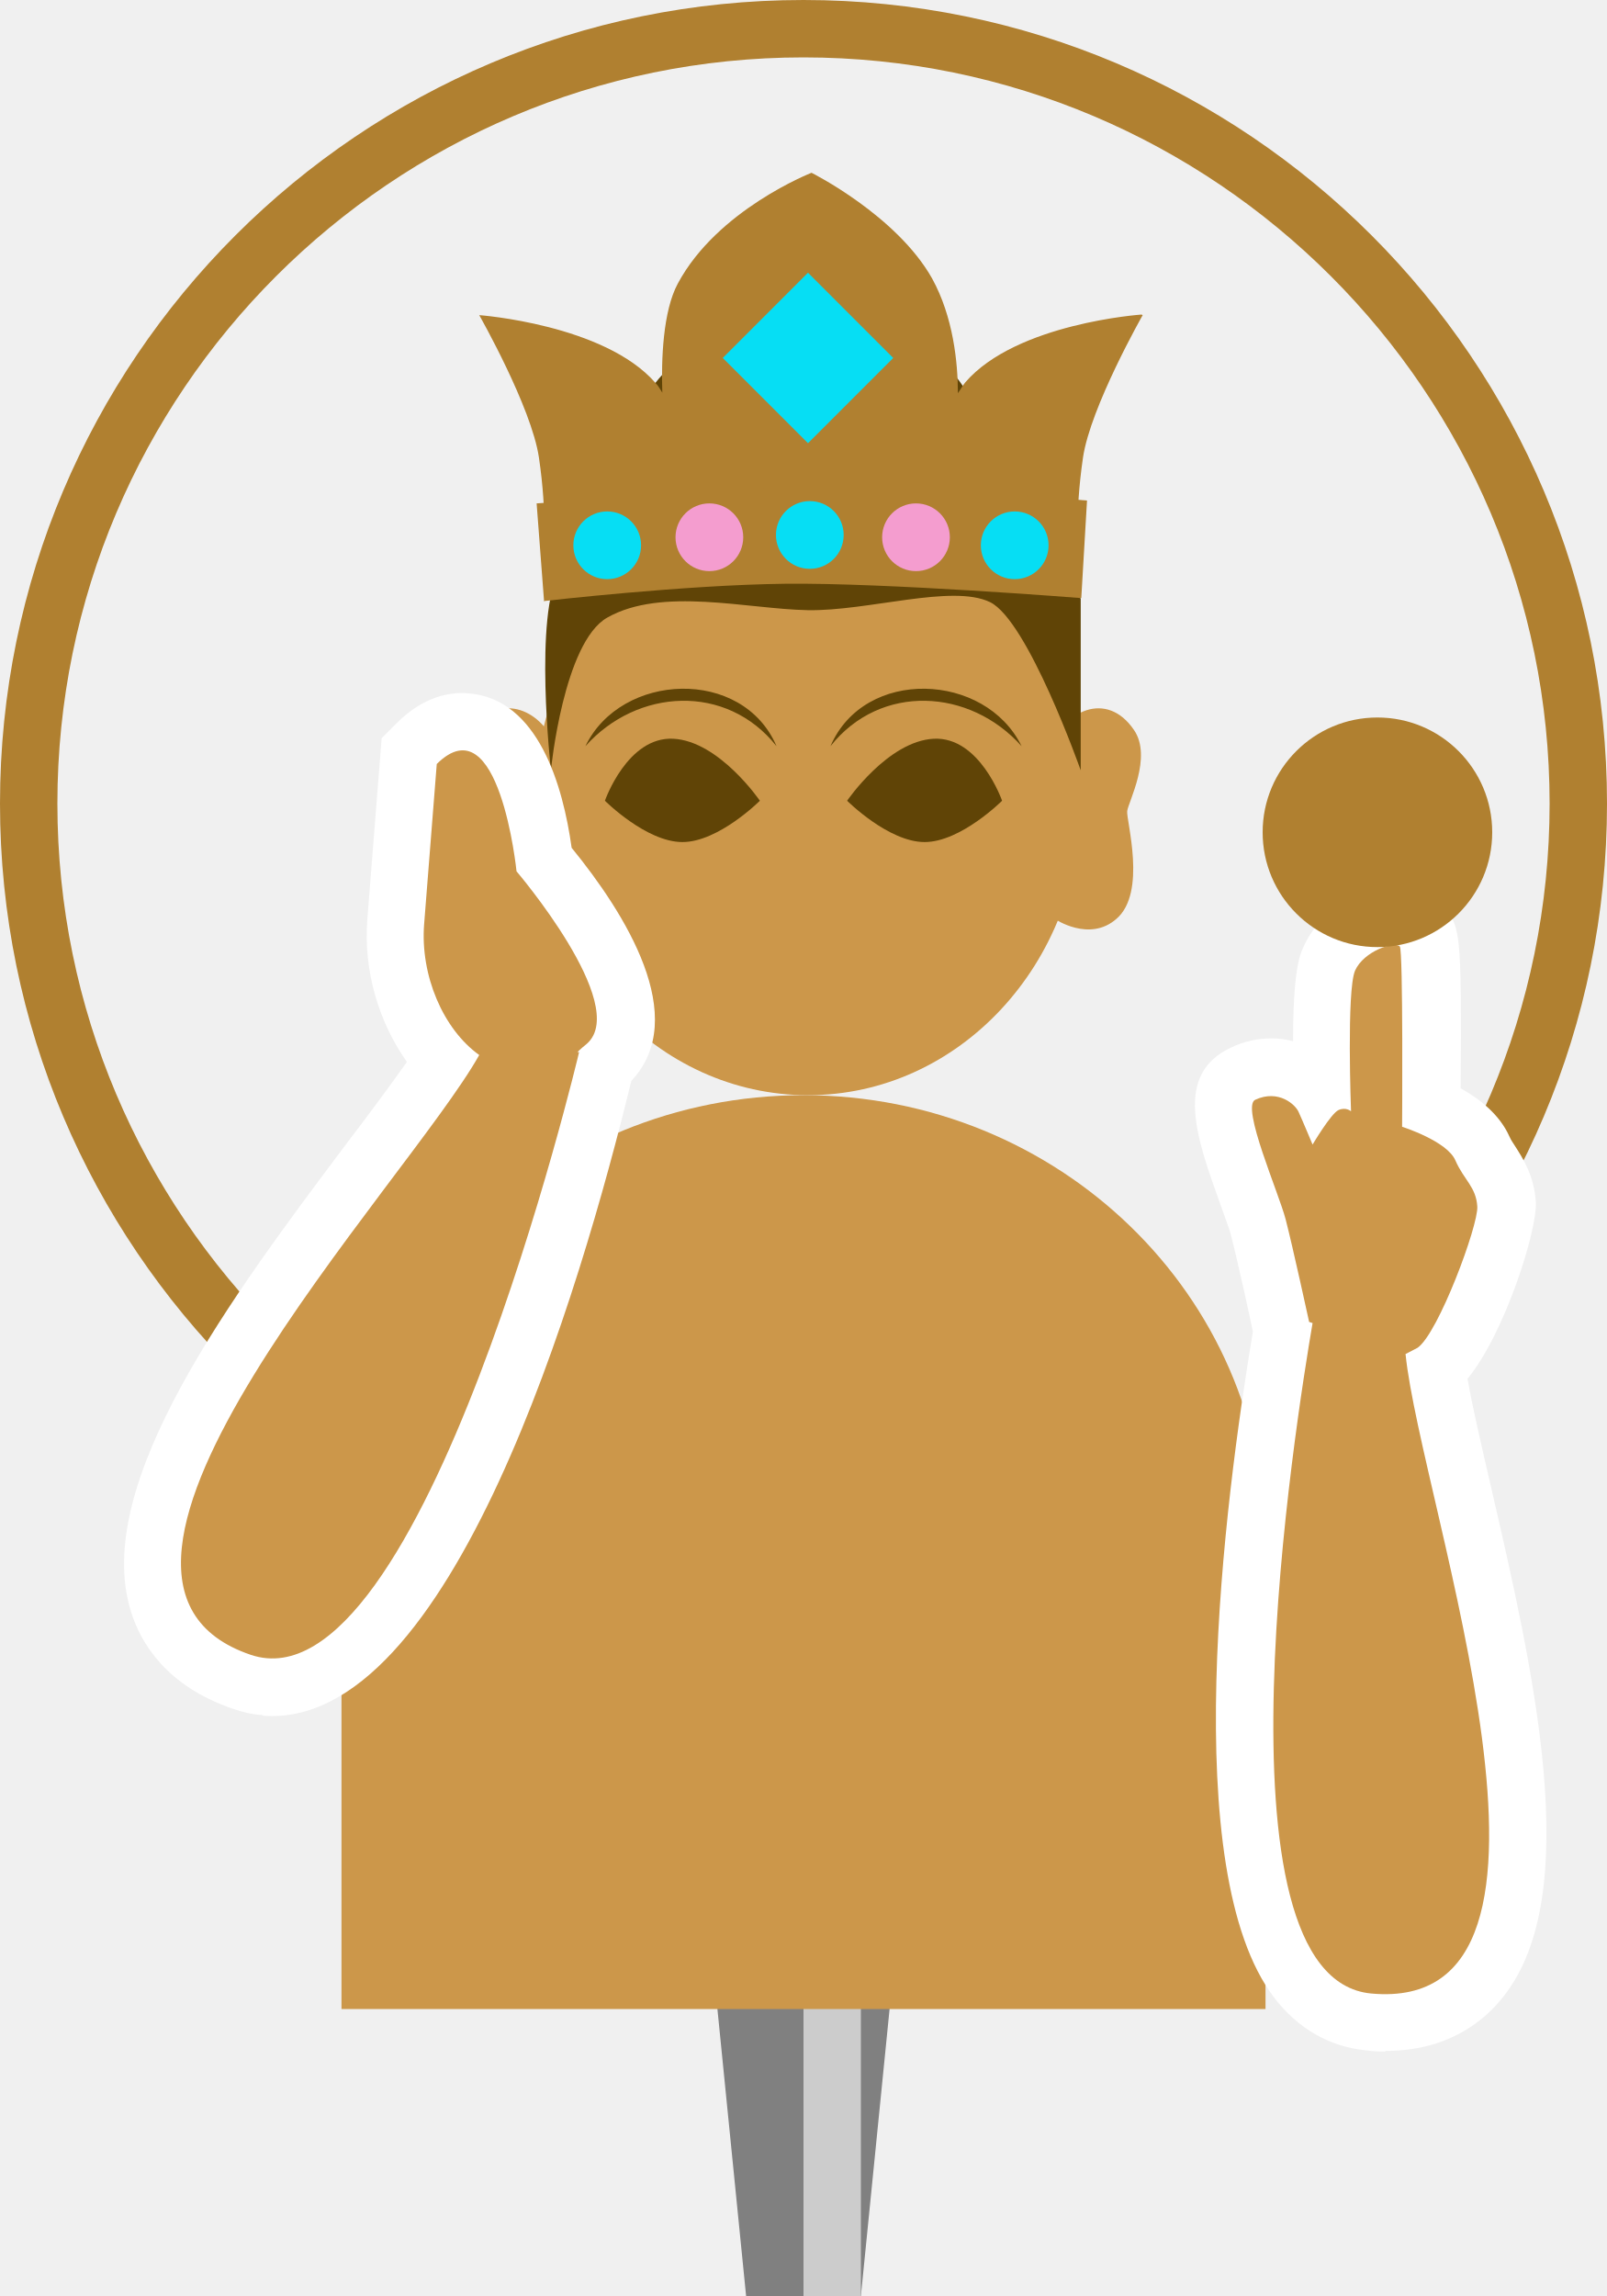
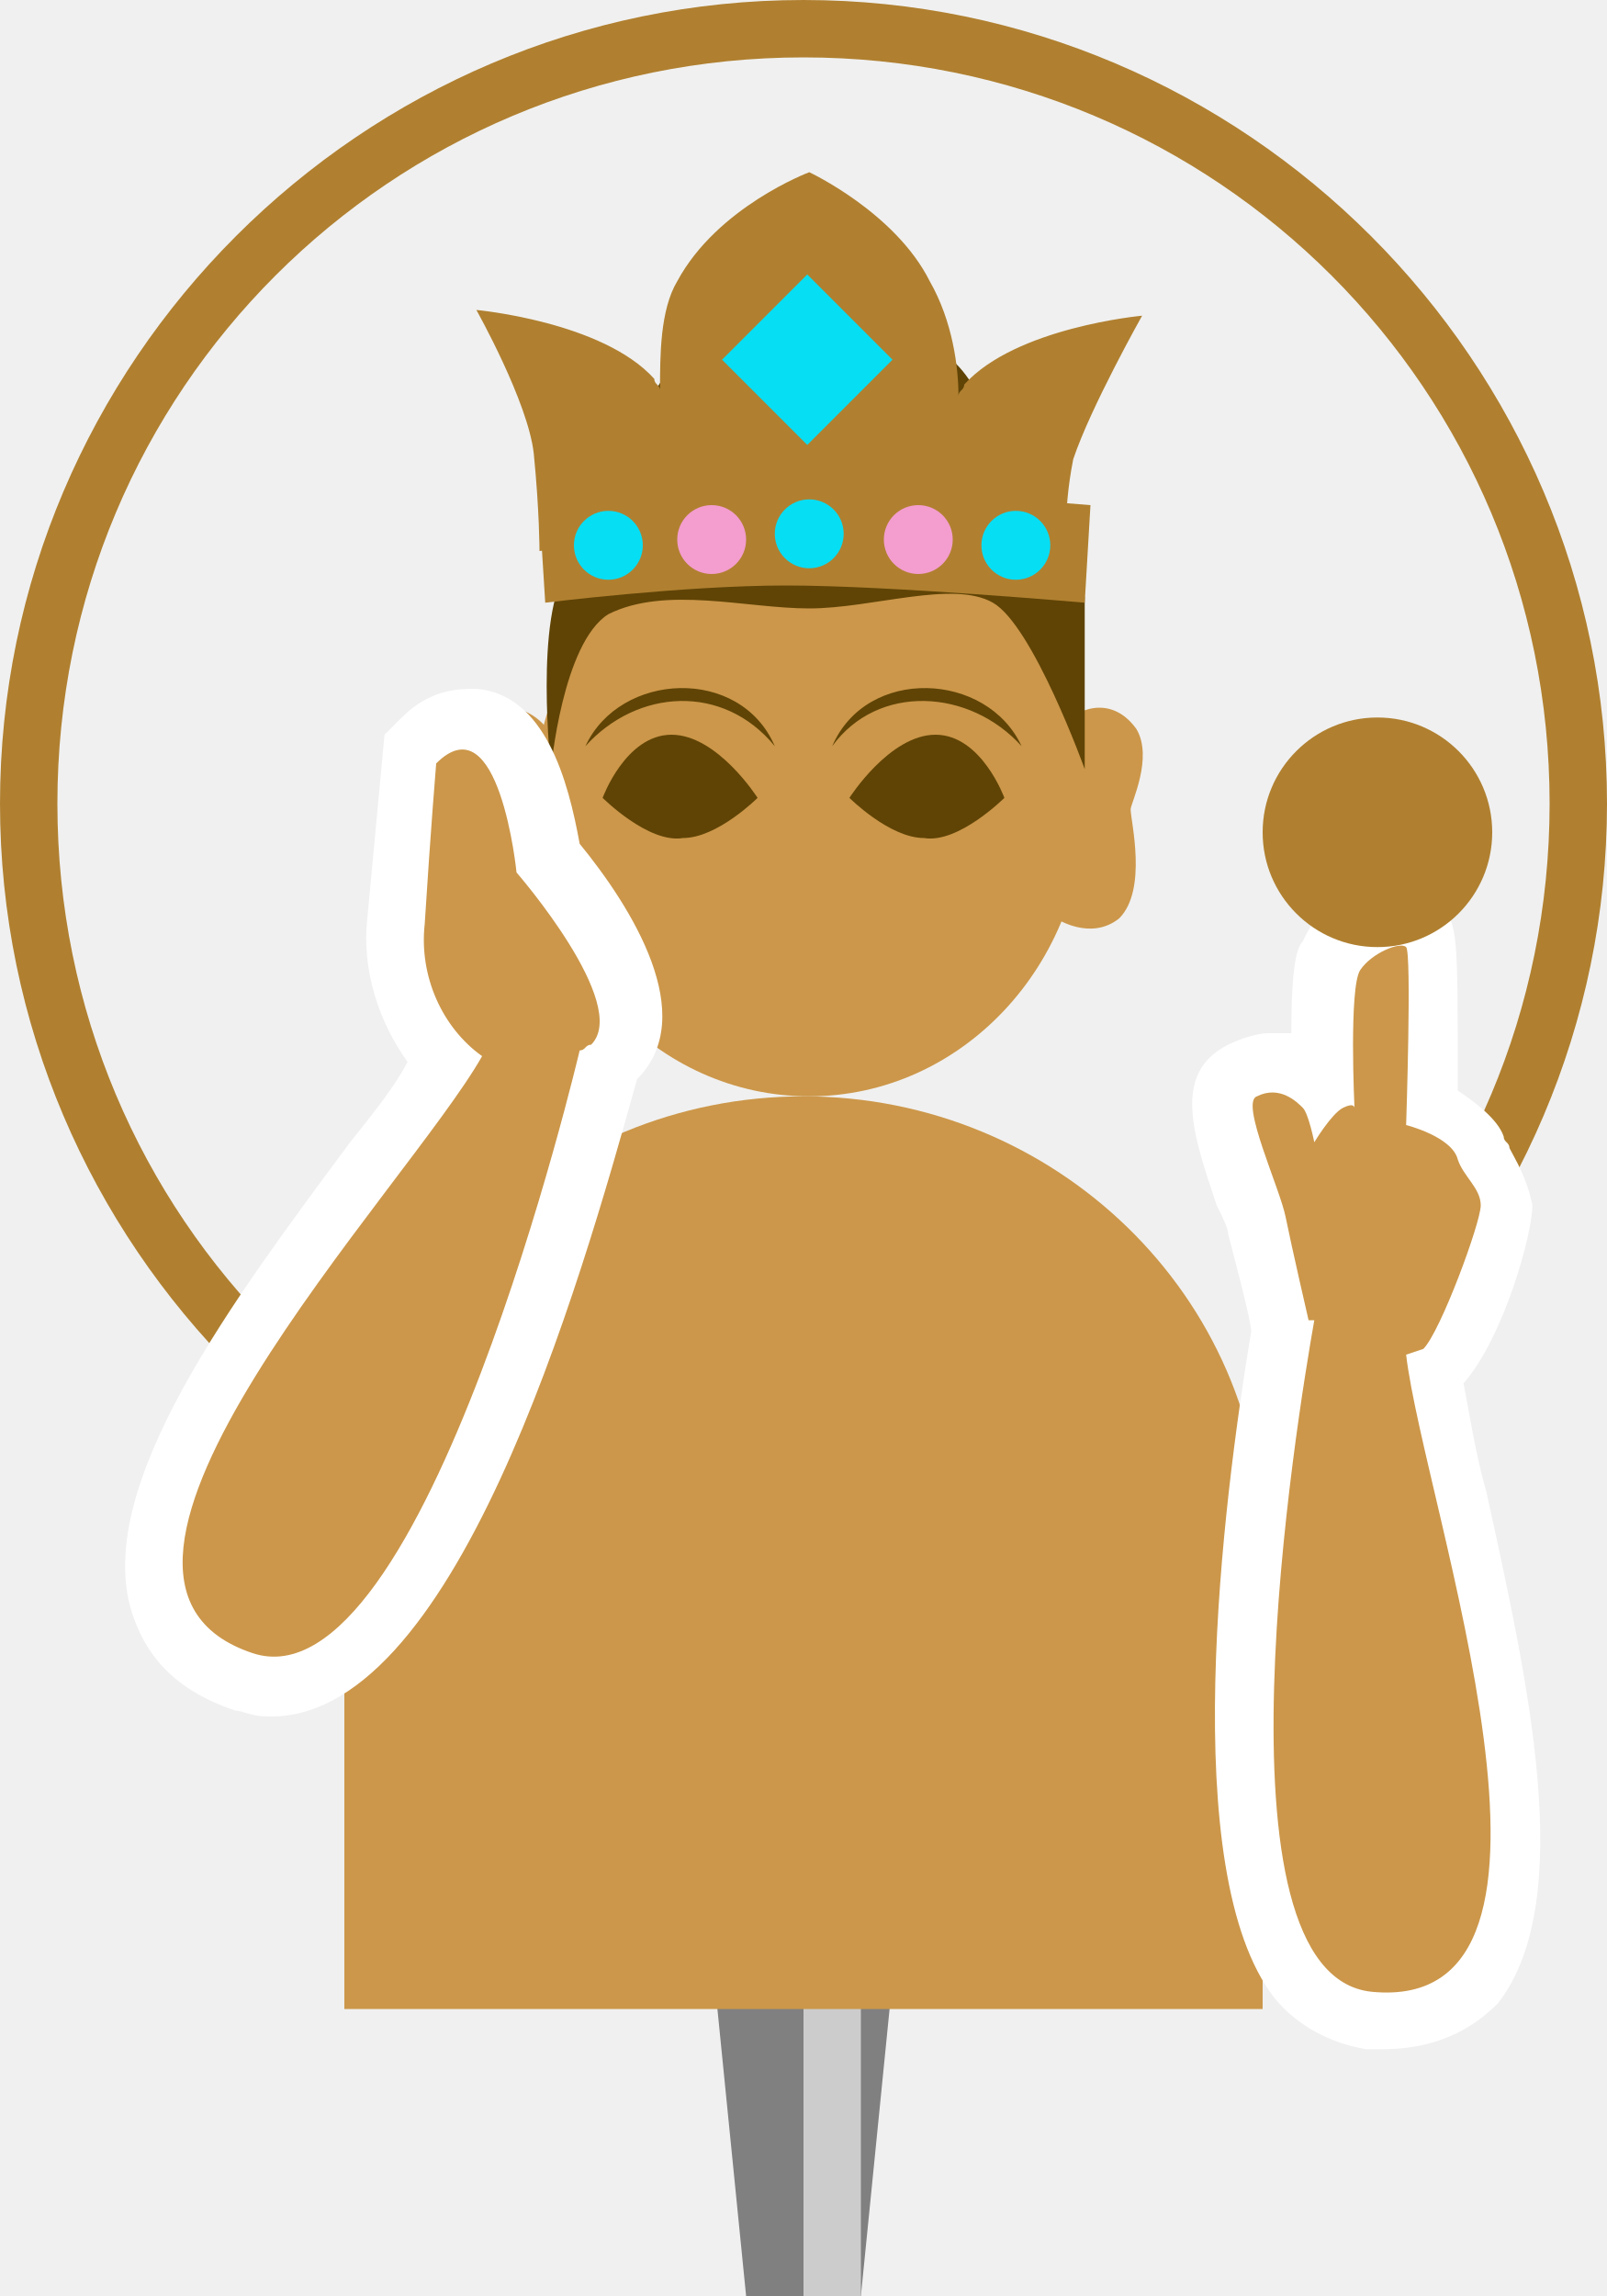
- <svg xmlns="http://www.w3.org/2000/svg" viewBox="0 0 28 40">
-   <defs>
-     <style>
-       .cls-1 {
-         fill: #fff;
-       }
- 
-       .cls-2 {
-         fill: #b08030;
-       }
- 
-       .cls-3 {
-         fill: #cc974a;
-       }
- 
-       .cls-4 {
-         fill: #604406;
-       }
- 
-       .cls-5 {
-         fill: #f49dcf;
-       }
- 
-       .cls-6 {
-         fill: gray;
-       }
- 
-       .cls-7 {
-         fill: #ccc;
-       }
- 
-       .cls-8 {
-         fill: #06def4;
-       }
-     </style>
-   </defs>
-   <g id="_ピン" data-name="ピン">
+ <svg xmlns="http://www.w3.org/2000/svg" version="1.1" x="0px" y="0px" viewBox="0 0 28 40" style="enable-background:new 0 0 28 40;" xml:space="preserve">
+   <style type="text/css">
+ 	.st0{display:none;}
+ 	.st1{fill:#808080;}
+ 	.st2{fill:#CCCCCC;}
+ 	.st3{fill:#B08030;}
+ 	.st4{fill:#CC974A;}
+ 	.st5{fill:#604406;}
+ 	.st6{fill:#06DEF4;}
+ 	.st7{fill:#F49DCF;}
+ 	.st8{fill:#FFFFFF;}
+ 	.st9{fill:#1B1464;}
+ 	.st10{fill:#2E3192;}
+ 	.st11{opacity:0.3;fill:#FFFFFF;}
+ 	.st12{fill:#FFCE00;}
+ 	.st13{fill:#868686;}
+ 	.st14{fill:#9E9E9E;}
+ 	.st15{fill:#464646;}
+ 	.st16{fill:#A0A0A0;}
+ 	.st17{fill:#BDBDBD;}
+ 	.st18{fill:#FF0000;}
+ 	.st19{fill:#F2F2F2;}
+ </style>
+   <g id="ガイド_00000162338702563158607440000009963323815856875396_" class="st0">
+ </g>
+   <g id="ピン">
    <g>
      <g>
-         <polygon class="cls-6" points="15 40 13 40 12 30 16 30 15 40" />
-         <rect class="cls-7" x="14" y="30" width="1" height="10" />
+         <polygon class="st1" points="15,40 13,40 12,30 16,30    " />
+         <rect x="14" y="30" class="st2" width="1" height="10" />
      </g>
      <g>
-         <rect class="cls-6" x="12" y="20" width="4" height="10" />
-         <rect class="cls-7" x="14" y="20" width="1" height="10" />
+         <rect x="12" y="20" class="st1" width="4" height="10" />
+         <rect x="14" y="20" class="st2" width="1" height="10" />
      </g>
    </g>
  </g>
-   <g id="_ノーマル" data-name="ノーマル">
-     <path id="_後輪" data-name="後輪" class="cls-2" d="M14,1c7.17,0,13,5.83,13,13s-5.83,13-13,13S1,21.17,1,14,6.83,1,14,1m0-1C6.27,0,0,6.27,0,14s6.27,14,14,14,14-6.27,14-14S21.73,0,14,0h0Z" />
-     <path id="_胴" data-name="胴" class="cls-3" d="M22.05,26.88c0-4.31-3.6-7.8-8.05-7.8s-8.05,3.49-8.05,7.8c0,.01,0,.03,0,.04h0v8.08H22.05v-8.08s0,0,0,0c0-.01,0-.03,0-.04Z" />
-     <path id="_右耳" data-name="右耳" class="cls-3" d="M9.69,13.03c-.21-.63-.97-1.02-1.45-.31-.32,.47,.1,1.25,.12,1.41s-.35,1.42,.19,1.88c.47,.41,1.07,0,1.07,0,0,0,.25-1.39,.23-1.97s-.17-1.01-.17-1.01Z" />
-     <path id="_左耳" data-name="左耳" class="cls-3" d="M18.31,13.03c.21-.63,.97-1.02,1.45-.31,.32,.47-.1,1.25-.12,1.41s.35,1.42-.19,1.88c-.47,.41-1.07,0-1.07,0,0,0-.25-1.39-.23-1.97s.17-1.01,.17-1.01Z" />
-     <ellipse id="_顔" data-name="顔" class="cls-3" cx="14.08" cy="13.96" rx="4.76" ry="5.12" />
-     <path id="_髪" data-name="髪" class="cls-4" d="M9.6,13.41s.22-2.22,.98-2.65c.95-.54,2.44-.15,3.49-.13s2.52-.46,3.18-.14,1.58,2.93,1.58,2.93v-2.99s-.36-.68-.83-.83-.72-1.38-.72-1.38c0,0-.14-1.42-.95-1.96s-1.02-.47-2.26-.47-1.65-.07-2.4,.61-.81,1.76-.81,1.76c0,0-.63,.99-1.1,1.76s-.16,3.5-.16,3.5Z" />
-     <g id="_宝冠" data-name="宝冠">
-       <path id="_宝冠上" data-name="宝冠上" class="cls-2" d="M19.89,5.48s-2.18,.15-3.07,1.18c-.05,.06-.08,.12-.13,.19,0-.53-.08-1.33-.45-2-.62-1.1-2.1-1.84-2.1-1.84,0,0-1.64,.64-2.33,1.93-.26,.48-.29,1.33-.27,1.9-.04-.06-.07-.12-.12-.17-.89-1.02-3.07-1.18-3.07-1.18,0,0,.91,1.6,1.04,2.48,.15,1.01,.08,1.72,.08,1.72l2.34-.26,.03,.25,4.54-.03,.03-.23,2.38,.27s-.07-.7,.08-1.72c.13-.88,1.04-2.48,1.04-2.48Z" />
-       <path id="_宝冠下" data-name="宝冠下" class="cls-2" d="M9.49,10.47s2.43-.28,4.19-.3,5.16,.25,5.16,.25l.1-1.7s-3.45-.29-4.92-.24-4.67,.29-4.67,.29l.13,1.71Z" />
-       <g id="_宝石" data-name="宝石">
-         <circle class="cls-8" cx="14.11" cy="9.32" r=".59" />
-         <circle class="cls-5" cx="12.36" cy="9.36" r=".59" />
-         <circle class="cls-8" cx="10.58" cy="9.5" r=".59" />
-         <circle class="cls-5" cx="15.96" cy="9.36" r=".59" />
-         <circle class="cls-8" cx="17.68" cy="9.5" r=".59" />
+   <g id="ノーマル">
+     <path id="後輪" class="st3" d="M14,1c7.2,0,13,5.8,13,13s-5.8,13-13,13S1,21.2,1,14S6.8,1,14,1 M14,0C6.3,0,0,6.3,0,14   s6.3,14,14,14s14-6.3,14-14S21.7,0,14,0L14,0z" />
+     <path id="胴_00000106126689990679698960000017638745134668276359_" class="st4" d="M22,26.9c0-4.3-3.6-7.8-8-7.8s-8,3.5-8,7.8   c0,0,0,0,0,0h0V35H22L22,26.9L22,26.9C22,26.9,22,26.9,22,26.9z" />
+     <path id="右耳" class="st4" d="M9.7,13c-0.2-0.6-1-1-1.5-0.3c-0.3,0.5,0.1,1.3,0.1,1.4S8,15.5,8.6,16c0.5,0.4,1.1,0,1.1,0   s0.3-1.4,0.2-2C9.8,13.4,9.7,13,9.7,13z" />
+     <path id="左耳" class="st4" d="M18.3,13c0.2-0.6,1-1,1.5-0.3c0.3,0.5-0.1,1.3-0.1,1.4c0,0.2,0.3,1.4-0.2,1.9   c-0.5,0.4-1.1,0-1.1,0s-0.3-1.4-0.2-2C18.2,13.4,18.3,13,18.3,13z" />
+     <ellipse id="顔_00000158729306056619698010000004512639797464009357_" class="st4" cx="14.1" cy="14" rx="4.8" ry="5.1" />
+     <path id="髪" class="st5" d="M9.6,13.4c0,0,0.2-2.2,1-2.7c1-0.5,2.4-0.1,3.5-0.1s2.5-0.5,3.2-0.1s1.6,2.9,1.6,2.9v-3   c0,0-0.4-0.7-0.8-0.8s-0.7-1.4-0.7-1.4s-0.1-1.4-0.9-2s-1-0.5-2.3-0.5s-1.7-0.1-2.4,0.6s-0.8,1.8-0.8,1.8s-0.6,1-1.1,1.8   C9.3,10.7,9.6,13.4,9.6,13.4z" />
+     <g id="宝冠">
+       <path id="宝冠上" class="st3" d="M19.9,5.5c0,0-2.2,0.2-3.1,1.2c0,0.1-0.1,0.1-0.1,0.2c0-0.5-0.1-1.3-0.5-2    C15.6,3.7,14.1,3,14.1,3s-1.6,0.6-2.3,1.9c-0.3,0.5-0.3,1.3-0.3,1.9c0-0.1-0.1-0.1-0.1-0.2c-0.9-1-3.1-1.2-3.1-1.2s0.9,1.6,1,2.5    c0.1,1,0.1,1.7,0.1,1.7l2.3-0.3l0,0.3l4.5,0l0-0.2l2.4,0.3c0,0-0.1-0.7,0.1-1.7C19,7.1,19.9,5.5,19.9,5.5z" />
+       <path id="宝冠下" class="st3" d="M9.5,10.5c0,0,2.4-0.3,4.2-0.3s5.2,0.3,5.2,0.3l0.1-1.7c0,0-3.5-0.3-4.9-0.2    c-1.5,0-4.7,0.3-4.7,0.3L9.5,10.5z" />
+       <g id="宝石_00000178168996995681553840000017948064960923401360_">
+         <circle class="st6" cx="14.1" cy="9.3" r="0.6" />
+         <circle class="st7" cx="12.4" cy="9.4" r="0.6" />
+         <circle class="st6" cx="10.6" cy="9.5" r="0.6" />
+         <circle class="st7" cx="16" cy="9.4" r="0.6" />
+         <circle class="st6" cx="17.7" cy="9.5" r="0.6" />
      </g>
-       <rect id="_宝石-2" data-name="宝石" class="cls-8" x="13.03" y="5.19" width="2.1" height="2.1" transform="translate(-.29 11.78) rotate(-45)" />
+       <rect id="宝石" x="13" y="5.2" transform="matrix(0.7071 -0.7071 0.7071 0.7071 -0.2885 11.7818)" class="st6" width="2.1" height="2.1" />
    </g>
-     <g id="_手" data-name="手">
-       <path class="cls-1" d="M4.58,29.88c-.18-.01-.35-.05-.52-.11-1.15-.39-1.61-1.14-1.78-1.7-.69-2.23,1.78-5.51,3.76-8.15,.39-.51,.76-1.01,1.05-1.42-.49-.69-.76-1.59-.69-2.48l.25-3.16,.26-.26c.48-.48,.95-.55,1.26-.52,1.21,.1,1.64,1.61,1.79,2.69,.93,1.14,2.08,2.96,1.04,4.06-.88,3.62-3.14,11.32-6.42,11.06h0Z" />
-       <g id="_腕" data-name="腕">
-         <path class="cls-3" d="M9,15.18s-.3-2.95-1.39-1.87l-.22,2.79c-.07,.89,.33,1.83,.96,2.28-1.27,2.26-7.88,9.13-3.98,10.45,3,1.01,5.72-10.5,5.72-10.5h-.03c.06-.06,.11-.1,.17-.15,.75-.68-1.23-3-1.23-3Z" />
+     <g id="手">
+       <g>
+         <path class="st8" d="M4.6,29.9c-0.2,0-0.4-0.1-0.5-0.1c-1.2-0.4-1.6-1.1-1.8-1.7c-0.7-2.2,1.8-5.5,3.8-8.2c0.4-0.5,0.8-1,1-1.4     c-0.5-0.7-0.8-1.6-0.7-2.5l0.3-3.2l0.3-0.3c0.5-0.5,1-0.5,1.3-0.5c1.2,0.1,1.6,1.6,1.8,2.7c0.9,1.1,2.1,3,1,4.1     C10.1,22.4,7.9,30.1,4.6,29.9C4.6,29.9,4.6,29.9,4.6,29.9z" />
+       </g>
+       <g id="腕">
+         <path class="st4" d="M9,15.2c0,0-0.3-3-1.4-1.9c0,0-0.1,1.2-0.2,2.8c-0.1,0.9,0.3,1.8,1,2.3c-1.3,2.3-7.9,9.1-4,10.4     c3,1,5.7-10.5,5.7-10.5l0,0c0.1,0,0.1-0.1,0.2-0.1C11,17.5,9,15.2,9,15.2z" />
      </g>
    </g>
-     <g id="_手-2" data-name="手">
-       <path class="cls-1" d="M24.14,35.74c-.11,0-.22,0-.34-.02-.63-.06-1.19-.38-1.6-.92-1.69-2.21-.87-8.61-.37-11.6-.04-.2-.28-1.3-.39-1.71-.03-.11-.1-.29-.17-.49-.42-1.17-.83-2.28,.18-2.75,.23-.11,.46-.16,.71-.16,.13,0,.26,.02,.37,.05,0-1.24,.12-1.51,.18-1.64,.3-.68,1.05-1.05,1.6-1.05,.33,0,.63,.13,.84,.36,.29,.32,.32,.36,.3,3.15,.34,.19,.68,.46,.85,.84,.03,.07,.07,.12,.1,.17,.12,.19,.33,.5,.36,.97,.03,.48-.54,2.29-1.19,3.08,.09,.52,.25,1.19,.41,1.89,.73,3.16,1.64,7.09,.21,8.88-.34,.43-.97,.94-2.05,.94Z" />
-       <path class="cls-3" d="M24.49,23.59c.26,2.6,3.49,11.52-.6,11.14-2.88-.27-1.3-10.04-1.02-11.68-.03-.01-.06-.02-.06-.02,0,0-.29-1.33-.41-1.79-.12-.46-.78-1.96-.53-2.08,.41-.19,.71,.09,.76,.22,.06,.13,.24,.56,.24,.56,0,0,.32-.54,.45-.6s.22,.02,.22,.02c0,0-.08-2.1,.07-2.45,.15-.34,.69-.52,.78-.42,.06,.07,.04,3.14,.04,3.14,0,0,.79,.25,.93,.59,.15,.34,.36,.46,.38,.8,.02,.33-.68,2.21-1.04,2.46l-.23,.12Z" />
+     <g id="手_00000016778283243632210720000003148622047365119421_">
+       <g>
+         <path class="st8" d="M24.1,35.7c-0.1,0-0.2,0-0.3,0c-0.6-0.1-1.2-0.4-1.6-0.9c-1.7-2.2-0.9-8.6-0.4-11.6c0-0.2-0.3-1.3-0.4-1.7     c0-0.1-0.1-0.3-0.2-0.5c-0.4-1.2-0.8-2.3,0.2-2.8c0.2-0.1,0.5-0.2,0.7-0.2c0.1,0,0.3,0,0.4,0c0-1.2,0.1-1.5,0.2-1.6     c0.3-0.7,1-1,1.6-1c0.3,0,0.6,0.1,0.8,0.4c0.3,0.3,0.3,0.4,0.3,3.2c0.3,0.2,0.7,0.5,0.8,0.8c0,0.1,0.1,0.1,0.1,0.2     c0.1,0.2,0.3,0.5,0.4,1c0,0.5-0.5,2.3-1.2,3.1c0.1,0.5,0.2,1.2,0.4,1.9c0.7,3.2,1.6,7.1,0.2,8.9C25.8,35.2,25.2,35.7,24.1,35.7z" />
+       </g>
+       <g>
+         <path class="st4" d="M24.5,23.6c0.3,2.6,3.5,11.5-0.6,11.1c-2.9-0.3-1.3-10-1-11.7c0,0-0.1,0-0.1,0s-0.3-1.3-0.4-1.8     c-0.1-0.5-0.8-2-0.5-2.1c0.4-0.2,0.7,0.1,0.8,0.2c0.1,0.1,0.2,0.6,0.2,0.6s0.3-0.5,0.5-0.6s0.2,0,0.2,0s-0.1-2.1,0.1-2.4     c0.2-0.3,0.7-0.5,0.8-0.4c0.1,0.1,0,3.1,0,3.1s0.8,0.2,0.9,0.6c0.1,0.3,0.4,0.5,0.4,0.8c0,0.3-0.7,2.2-1,2.5L24.5,23.6z" />
+       </g>
    </g>
-     <circle id="_法輪" data-name="法輪" class="cls-2" cx="24" cy="14.5" r="2" />
-     <g id="_眉目" data-name="眉目">
-       <g id="_眉" data-name="眉">
-         <path id="_眉-2" data-name="眉" class="cls-4" d="M13.53,13c-.87-1.1-2.43-1.01-3.33,0,.62-1.29,2.74-1.38,3.33,0h0Z" />
-         <path id="_眉-3" data-name="眉" class="cls-4" d="M14.47,13c.59-1.38,2.7-1.29,3.33,0-.9-1.01-2.46-1.1-3.33,0h0Z" />
+     <circle id="法輪" class="st3" cx="24" cy="14.5" r="2" />
+     <g id="眉目">
+       <g id="眉_00000059278337859623208290000009714789687849173923_">
+         <path id="眉_00000129185784493262199870000011821865886644204173_" class="st5" d="M13.5,13c-0.9-1.1-2.4-1-3.3,0     C10.8,11.7,12.9,11.6,13.5,13L13.5,13z" />
+         <path id="眉_00000123423311807163890540000007598090301004616122_" class="st5" d="M14.5,13c0.6-1.4,2.7-1.3,3.3,0     C16.9,12,15.3,11.9,14.5,13L14.5,13z" />
      </g>
-       <g id="_目" data-name="目">
-         <path class="cls-4" d="M10.54,13.95s.39-1.12,1.19-1.08,1.51,1.08,1.51,1.08c0,0-.72,.72-1.35,.72s-1.35-.72-1.35-.72Z" />
-         <path class="cls-4" d="M17.46,13.95s-.39-1.12-1.19-1.08-1.51,1.08-1.51,1.08c0,0,.72,.72,1.35,.72s1.35-.72,1.35-.72Z" />
+       <g id="目">
+         <path class="st5" d="M10.5,13.9c0,0,0.4-1.1,1.2-1.1c0.8,0,1.5,1.1,1.5,1.1s-0.7,0.7-1.3,0.7C11.3,14.7,10.5,13.9,10.5,13.9z" />
+         <path class="st5" d="M17.5,13.9c0,0-0.4-1.1-1.2-1.1s-1.5,1.1-1.5,1.1s0.7,0.7,1.3,0.7C16.7,14.7,17.5,13.9,17.5,13.9z" />
      </g>
    </g>
  </g>
</svg>
